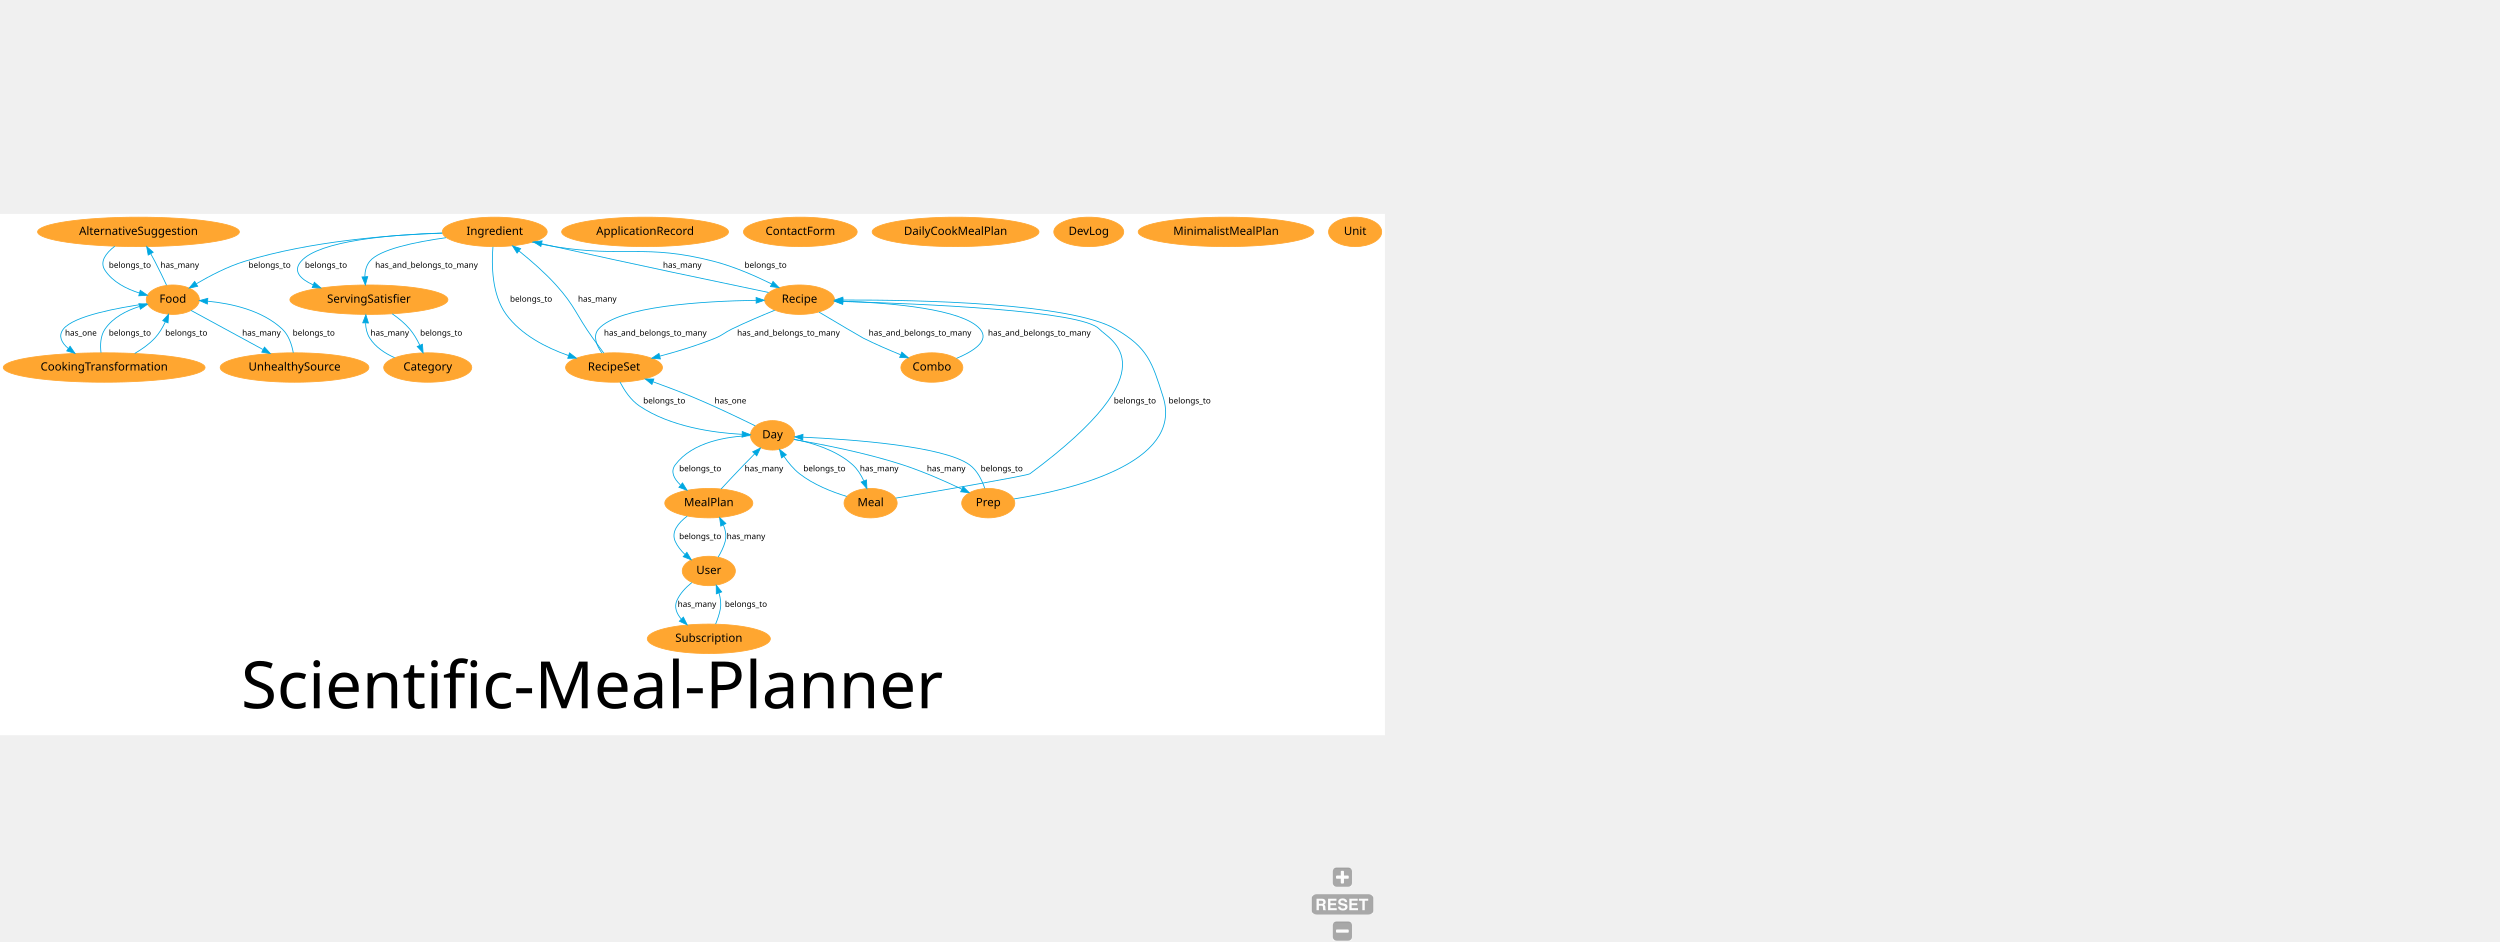
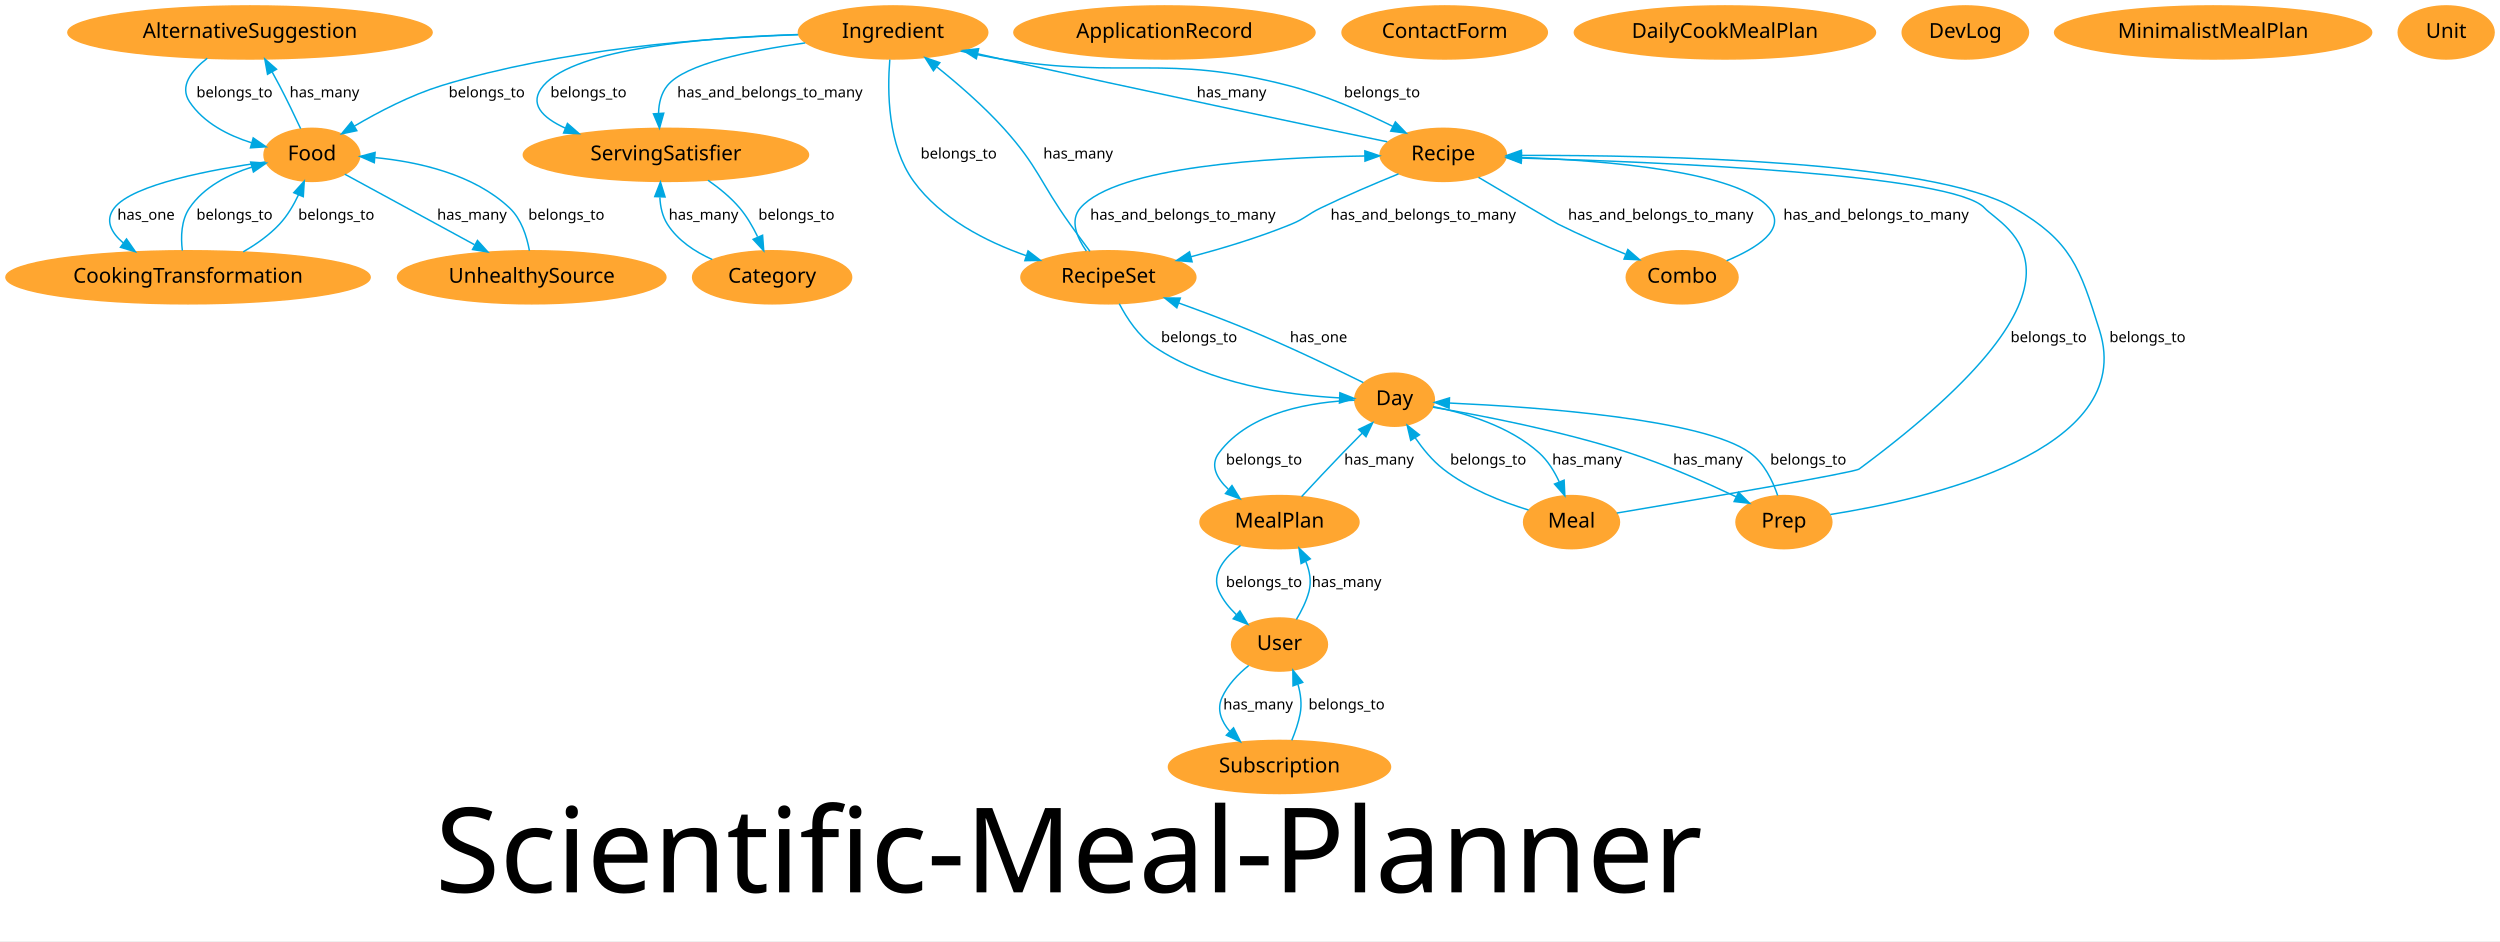
- <svg xmlns="http://www.w3.org/2000/svg" width="1695pt" height="638pt" style="overflow: hidden; ">
-   <g id="viewport-20200528212626408" class="svg-pan-zoom_viewport" transform="matrix(0.7386474,0,0,0.7386474,0.00001359588,193.3715)" style="transform: matrix(0.738647, 0, 0, 0.738647, 1.35959e-05, 193.371);">
-     <g id="graph0" class="graph" transform="scale(1 1) rotate(0) translate(4 634)">
-       <polygon fill="white" stroke="none" points="-4,4 -4,-634 1690.99,-634 1690.99,4 -4,4" />
-       <text text-anchor="start" x="281.993" y="-29" font-family="Droid Sans Mono" font-size="14.00"> </text>
-       <text text-anchor="start" x="290.993" y="-29" font-family="Droid Sans Mono" font-size="80.00">Scientific-Meal-Planner</text>
-       <text text-anchor="start" x="1395.99" y="-29" font-family="Droid Sans Mono" font-size="14.00"> </text>
-       <g id="node1" class="node">
-         <ellipse fill="#ffa630" stroke="#ffa630" cx="165.489" cy="-612" rx="123.478" ry="18" />
-         <text text-anchor="middle" x="165.489" y="-608.3" font-family="Droid Sans Mono" font-size="14.00">AlternativeSuggestion</text>
-       </g>
-       <g id="node10" class="node">
-         <ellipse fill="#ffa630" stroke="#ffa630" cx="207.489" cy="-529" rx="32.494" ry="18" />
-         <text text-anchor="middle" x="207.489" y="-525.3" font-family="Droid Sans Mono" font-size="14.00">Food</text>
-       </g>
-       <g id="edge1" class="edge">
-         <path fill="none" stroke="#00a7e1" d="M136.507,-594.48C125.675,-586.113 117.509,-575.518 124.489,-565 134.013,-550.648 150.705,-542.167 166.635,-537.162" />
-         <polygon fill="#00a7e1" stroke="#00a7e1" points="167.675,-540.506 176.384,-534.473 165.813,-533.758 167.675,-540.506" />
-         <text text-anchor="middle" x="154.989" y="-568" font-family="Droid Sans Mono" font-size="10.00">belongs_to</text>
-       </g>
-       <g id="node2" class="node">
-         <ellipse fill="#ffa630" stroke="#ffa630" cx="785.489" cy="-612" rx="102.082" ry="18" />
-         <text text-anchor="middle" x="785.489" y="-608.3" font-family="Droid Sans Mono" font-size="14.00">ApplicationRecord</text>
-       </g>
-       <g id="node3" class="node">
-         <ellipse fill="#ffa630" stroke="#ffa630" cx="519.489" cy="-446" rx="53.891" ry="18" />
-         <text text-anchor="middle" x="519.489" y="-442.3" font-family="Droid Sans Mono" font-size="14.00">Category</text>
-       </g>
-       <g id="node18" class="node">
-         <ellipse fill="#ffa630" stroke="#ffa630" cx="447.489" cy="-529" rx="96.683" ry="18" />
-         <text text-anchor="middle" x="447.489" y="-525.3" font-family="Droid Sans Mono" font-size="14.00">ServingSatisfier</text>
-       </g>
-       <g id="edge2" class="edge">
-         <path fill="none" stroke="#00a7e1" d="M478.889,-458.053C467.09,-463.331 455.504,-470.989 448.489,-482 445.079,-487.352 443.69,-493.811 443.394,-500.176" />
-         <polygon fill="#00a7e1" stroke="#00a7e1" points="439.911,-500.717 443.767,-510.585 446.907,-500.466 439.911,-500.717" />
-         <text text-anchor="middle" x="472.989" y="-485" font-family="Droid Sans Mono" font-size="10.00">has_many</text>
-       </g>
-       <g id="node4" class="node">
-         <ellipse fill="#ffa630" stroke="#ffa630" cx="1136.49" cy="-446" rx="37.894" ry="18" />
-         <text text-anchor="middle" x="1136.49" y="-442.3" font-family="Droid Sans Mono" font-size="14.00">Combo</text>
-       </g>
-       <g id="node16" class="node">
-         <ellipse fill="#ffa630" stroke="#ffa630" cx="974.489" cy="-529" rx="42.793" ry="18" />
-         <text text-anchor="middle" x="974.489" y="-525.3" font-family="Droid Sans Mono" font-size="14.00">Recipe</text>
-       </g>
-       <g id="edge3" class="edge">
-         <path fill="none" stroke="#00a7e1" d="M1166.63,-457.194C1186.88,-465.646 1207.8,-478.58 1195.49,-493 1174.31,-517.8 1085.83,-525.125 1027.45,-527.229" />
-         <polygon fill="#00a7e1" stroke="#00a7e1" points="1027.17,-523.736 1017.28,-527.554 1027.39,-530.733 1027.17,-523.736" />
-         <text text-anchor="middle" x="1267.99" y="-485" font-family="Droid Sans Mono" font-size="10.00">has_and_belongs_to_many</text>
-       </g>
-       <g id="node5" class="node">
-         <ellipse fill="#ffa630" stroke="#ffa630" cx="975.489" cy="-612" rx="69.588" ry="18" />
-         <text text-anchor="middle" x="975.489" y="-608.3" font-family="Droid Sans Mono" font-size="14.00">ContactForm</text>
-       </g>
-       <g id="node6" class="node">
-         <ellipse fill="#ffa630" stroke="#ffa630" cx="123.489" cy="-446" rx="123.478" ry="18" />
-         <text text-anchor="middle" x="123.489" y="-442.3" font-family="Droid Sans Mono" font-size="14.00">CookingTransformation</text>
-       </g>
-       <g id="edge4" class="edge">
-         <path fill="none" stroke="#00a7e1" d="M119.625,-464.098C118.503,-473.401 118.833,-484.675 124.489,-493 134.168,-507.248 150.882,-515.714 166.786,-520.737" />
-         <polygon fill="#00a7e1" stroke="#00a7e1" points="165.942,-524.135 176.514,-523.44 167.816,-517.39 165.942,-524.135" />
-         <text text-anchor="middle" x="154.989" y="-485" font-family="Droid Sans Mono" font-size="10.00">belongs_to</text>
-       </g>
-       <g id="edge5" class="edge">
-         <path fill="none" stroke="#00a7e1" d="M160.89,-463.264C169.721,-468.342 178.569,-474.594 185.489,-482 190.808,-487.692 195.069,-494.906 198.372,-501.924" />
-         <polygon fill="#00a7e1" stroke="#00a7e1" points="195.178,-503.357 202.291,-511.21 201.627,-500.635 195.178,-503.357" />
-         <text text-anchor="middle" x="223.989" y="-485" font-family="Droid Sans Mono" font-size="10.00">belongs_to</text>
-       </g>
-       <g id="node7" class="node">
-         <ellipse fill="#ffa630" stroke="#ffa630" cx="1165.49" cy="-612" rx="102.082" ry="18" />
-         <text text-anchor="middle" x="1165.49" y="-608.3" font-family="Droid Sans Mono" font-size="14.00">DailyCookMealPlan</text>
-       </g>
-       <g id="node8" class="node">
-         <ellipse fill="#ffa630" stroke="#ffa630" cx="941.489" cy="-363" rx="27" ry="18" />
-         <text text-anchor="middle" x="941.489" y="-359.3" font-family="Droid Sans Mono" font-size="14.00">Day</text>
-       </g>
-       <g id="node12" class="node">
-         <ellipse fill="#ffa630" stroke="#ffa630" cx="1061.49" cy="-280" rx="32.494" ry="18" />
-         <text text-anchor="middle" x="1061.49" y="-276.3" font-family="Droid Sans Mono" font-size="14.00">Meal</text>
-       </g>
-       <g id="edge8" class="edge">
-         <path fill="none" stroke="#00a7e1" d="M967.63,-358.302C989.178,-354.046 1019.36,-345.15 1039.49,-327 1045.36,-321.701 1049.82,-314.495 1053.13,-307.36" />
-         <polygon fill="#00a7e1" stroke="#00a7e1" points="1056.47,-308.443 1056.96,-297.86 1049.97,-305.826 1056.47,-308.443" />
-         <text text-anchor="middle" x="1071.99" y="-319" font-family="Droid Sans Mono" font-size="10.00">has_many</text>
-       </g>
-       <g id="node13" class="node">
-         <ellipse fill="#ffa630" stroke="#ffa630" cx="863.489" cy="-280" rx="53.891" ry="18" />
-         <text text-anchor="middle" x="863.489" y="-276.3" font-family="Droid Sans Mono" font-size="14.00">MealPlan</text>
-       </g>
-       <g id="edge6" class="edge">
-         <path fill="none" stroke="#00a7e1" d="M914.369,-362.635C886.273,-361.649 843.583,-355.191 822.489,-327 816.208,-318.606 820.744,-309.897 828.736,-302.345" />
-         <polygon fill="#00a7e1" stroke="#00a7e1" points="831.274,-304.794 836.836,-295.777 826.865,-299.357 831.274,-304.794" />
-         <text text-anchor="middle" x="852.989" y="-319" font-family="Droid Sans Mono" font-size="10.00">belongs_to</text>
-       </g>
-       <g id="node15" class="node">
-         <ellipse fill="#ffa630" stroke="#ffa630" cx="1205.49" cy="-280" rx="32.494" ry="18" />
-         <text text-anchor="middle" x="1205.49" y="-276.3" font-family="Droid Sans Mono" font-size="14.00">Prep</text>
-       </g>
-       <g id="edge7" class="edge">
-         <path fill="none" stroke="#00a7e1" d="M967.515,-357.889C999.351,-352.492 1054.67,-341.921 1100.49,-327 1125.48,-318.861 1152.64,-306.876 1173.07,-297.179" />
-         <polygon fill="#00a7e1" stroke="#00a7e1" points="1174.74,-300.259 1182.24,-292.769 1171.71,-293.951 1174.74,-300.259" />
-         <text text-anchor="middle" x="1153.99" y="-319" font-family="Droid Sans Mono" font-size="10.00">has_many</text>
-       </g>
-       <g id="node17" class="node">
-         <ellipse fill="#ffa630" stroke="#ffa630" cx="747.489" cy="-446" rx="59.29" ry="18" />
-         <text text-anchor="middle" x="747.489" y="-442.3" font-family="Droid Sans Mono" font-size="14.00">RecipeSet</text>
-       </g>
-       <g id="edge9" class="edge">
-         <path fill="none" stroke="#00a7e1" d="M920.323,-374.605C900.639,-384.307 870.387,-398.81 843.489,-410 827.891,-416.489 810.612,-422.994 795.062,-428.605" />
-         <polygon fill="#00a7e1" stroke="#00a7e1" points="793.873,-425.313 785.634,-431.974 796.229,-431.905 793.873,-425.313" />
-         <text text-anchor="middle" x="889.989" y="-402" font-family="Droid Sans Mono" font-size="10.00">has_one</text>
-       </g>
-       <g id="node9" class="node">
-         <ellipse fill="#ffa630" stroke="#ffa630" cx="1328.49" cy="-612" rx="42.793" ry="18" />
-         <text text-anchor="middle" x="1328.49" y="-608.3" font-family="Droid Sans Mono" font-size="14.00">DevLog</text>
-       </g>
-       <g id="edge12" class="edge">
-         <path fill="none" stroke="#00a7e1" d="M199.836,-546.753C195.733,-555.538 190.501,-566.434 185.489,-576 183.93,-578.976 182.252,-582.066 180.556,-585.123" />
-         <polygon fill="#00a7e1" stroke="#00a7e1" points="177.384,-583.621 175.507,-594.048 183.477,-587.068 177.384,-583.621" />
-         <text text-anchor="middle" x="215.989" y="-568" font-family="Droid Sans Mono" font-size="10.00">has_many</text>
-       </g>
-       <g id="edge10" class="edge">
-         <path fill="none" stroke="#00a7e1" d="M175.883,-524.192C140.328,-519.182 85.908,-509.08 73.489,-493 66.965,-484.552 71.3,-476.329 79.633,-469.227" />
-         <polygon fill="#00a7e1" stroke="#00a7e1" points="81.771,-472.001 87.813,-463.298 77.663,-466.333 81.771,-472.001" />
-         <text text-anchor="middle" x="94.989" y="-485" font-family="Droid Sans Mono" font-size="10.00">has_one</text>
-       </g>
-       <g id="node20" class="node">
-         <ellipse fill="#ffa630" stroke="#ffa630" cx="356.489" cy="-446" rx="90.984" ry="18" />
-         <text text-anchor="middle" x="356.489" y="-442.3" font-family="Droid Sans Mono" font-size="14.00">UnhealthySource</text>
-       </g>
-       <g id="edge11" class="edge">
-         <path fill="none" stroke="#00a7e1" d="M229.796,-515.873C252.99,-503.264 289.749,-483.282 317.711,-468.081" />
-         <polygon fill="#00a7e1" stroke="#00a7e1" points="319.71,-470.978 326.825,-463.126 316.367,-464.828 319.71,-470.978" />
-         <text text-anchor="middle" x="315.989" y="-485" font-family="Droid Sans Mono" font-size="10.00">has_many</text>
-       </g>
-       <g id="node11" class="node">
-         <ellipse fill="#ffa630" stroke="#ffa630" cx="601.489" cy="-612" rx="64.189" ry="18" />
-         <text text-anchor="middle" x="601.489" y="-608.3" font-family="Droid Sans Mono" font-size="14.00">Ingredient</text>
-       </g>
-       <g id="edge13" class="edge">
-         <path fill="none" stroke="#00a7e1" d="M537.1,-610.447C474.197,-608.334 376.384,-600.826 295.489,-576 274.631,-569.599 252.888,-558.284 236.233,-548.478" />
-         <polygon fill="#00a7e1" stroke="#00a7e1" points="237.911,-545.402 227.542,-543.226 234.291,-551.394 237.911,-545.402" />
-         <text text-anchor="middle" x="325.989" y="-568" font-family="Droid Sans Mono" font-size="10.00">belongs_to</text>
-       </g>
-       <g id="edge14" class="edge">
-         <path fill="none" stroke="#00a7e1" d="M647.25,-599.335C656.237,-597.33 665.626,-595.434 674.489,-594 760.407,-580.097 785.213,-597.742 869.489,-576 894.111,-569.648 920.31,-558.179 940.379,-548.282" />
-         <polygon fill="#00a7e1" stroke="#00a7e1" points="942.067,-551.35 949.422,-543.725 938.917,-545.099 942.067,-551.35" />
-         <text text-anchor="middle" x="932.989" y="-568" font-family="Droid Sans Mono" font-size="10.00">belongs_to</text>
-       </g>
-       <g id="edge15" class="edge">
-         <path fill="none" stroke="#00a7e1" d="M599.29,-593.64C597.524,-572.14 597.744,-535.378 615.489,-511 633.71,-485.968 664.394,-470.277 691.594,-460.701" />
-         <polygon fill="#00a7e1" stroke="#00a7e1" points="693.035,-463.911 701.428,-457.444 690.834,-457.266 693.035,-463.911" />
-         <text text-anchor="middle" x="645.989" y="-526.5" font-family="Droid Sans Mono" font-size="10.00">belongs_to</text>
-       </g>
-       <g id="edge16" class="edge">
-         <path fill="none" stroke="#00a7e1" d="M537.129,-610.598C474.739,-608.677 386.4,-601.385 364.489,-576 353.998,-563.846 363.523,-554.28 379.344,-547.092" />
-         <polygon fill="#00a7e1" stroke="#00a7e1" points="380.715,-550.313 388.694,-543.342 378.11,-543.816 380.715,-550.313" />
-         <text text-anchor="middle" x="394.989" y="-568" font-family="Droid Sans Mono" font-size="10.00">belongs_to</text>
-       </g>
-       <g id="edge17" class="edge">
-         <path fill="none" stroke="#00a7e1" d="M541.915,-604.893C504.215,-599.672 460.41,-590.627 448.489,-576 444.25,-570.799 442.685,-564.058 442.496,-557.348" />
-         <polygon fill="#00a7e1" stroke="#00a7e1" points="446.009,-557.256 443.144,-547.056 439.022,-556.816 446.009,-557.256" />
-         <text text-anchor="middle" x="517.989" y="-568" font-family="Droid Sans Mono" font-size="10.00">has_and_belongs_to_many</text>
-       </g>
-       <g id="edge18" class="edge">
-         <path fill="none" stroke="#00a7e1" d="M1032.33,-288.216C1014.34,-293.706 991.522,-302.63 974.489,-316 967.154,-321.758 960.723,-329.566 955.534,-337.113" />
-         <polygon fill="#00a7e1" stroke="#00a7e1" points="952.472,-335.406 950.033,-345.716 958.369,-339.177 952.472,-335.406" />
-         <text text-anchor="middle" x="1004.99" y="-319" font-family="Droid Sans Mono" font-size="10.00">belongs_to</text>
-       </g>
-       <g id="edge19" class="edge">
-         <path fill="none" stroke="#00a7e1" d="M1092.18,-286.151C1146.27,-295.276 1253.19,-313.556 1256.49,-316 1433.21,-446.913 1353.62,-479.661 1341.49,-493 1320.8,-515.761 1124.22,-524.075 1027.59,-526.804" />
-         <polygon fill="#00a7e1" stroke="#00a7e1" points="1027.34,-523.309 1017.44,-527.08 1027.53,-530.307 1027.34,-523.309" />
-         <text text-anchor="middle" x="1384.99" y="-402" font-family="Droid Sans Mono" font-size="10.00">belongs_to</text>
-       </g>
-       <g id="edge21" class="edge">
-         <path fill="none" stroke="#00a7e1" d="M878.481,-297.305C886.684,-306.158 897.067,-317.255 906.489,-327 910.698,-331.353 915.242,-335.962 919.618,-340.356" />
-         <polygon fill="#00a7e1" stroke="#00a7e1" points="917.185,-342.873 926.733,-347.464 922.132,-337.92 917.185,-342.873" />
-         <text text-anchor="middle" x="930.989" y="-319" font-family="Droid Sans Mono" font-size="10.00">has_many</text>
-       </g>
-       <g id="node22" class="node">
-         <ellipse fill="#ffa630" stroke="#ffa630" cx="863.489" cy="-197" rx="32.494" ry="18" />
-         <text text-anchor="middle" x="863.489" y="-193.3" font-family="Droid Sans Mono" font-size="14.00">User</text>
-       </g>
-       <g id="edge20" class="edge">
-         <path fill="none" stroke="#00a7e1" d="M837.056,-264.126C826.079,-255.855 817.023,-244.852 822.489,-233 825.215,-227.088 829.487,-221.805 834.264,-217.245" />
-         <polygon fill="#00a7e1" stroke="#00a7e1" points="836.648,-219.812 842.035,-210.689 832.135,-214.462 836.648,-219.812" />
-         <text text-anchor="middle" x="852.989" y="-236" font-family="Droid Sans Mono" font-size="10.00">belongs_to</text>
-       </g>
-       <g id="node14" class="node">
-         <ellipse fill="#ffa630" stroke="#ffa630" cx="1496.49" cy="-612" rx="107.482" ry="18" />
-         <text text-anchor="middle" x="1496.49" y="-608.3" font-family="Droid Sans Mono" font-size="14.00">MinimalistMealPlan</text>
-       </g>
-       <g id="edge22" class="edge">
-         <path fill="none" stroke="#00a7e1" d="M1201.25,-298.064C1197.86,-308.083 1192.04,-320.098 1182.49,-327 1150.65,-350.008 1038.03,-358.056 978.695,-360.739" />
-         <polygon fill="#00a7e1" stroke="#00a7e1" points="978.455,-357.246 968.612,-361.166 978.752,-364.239 978.455,-357.246" />
-         <text text-anchor="middle" x="1221.99" y="-319" font-family="Droid Sans Mono" font-size="10.00">belongs_to</text>
-       </g>
-       <g id="edge23" class="edge">
-         <path fill="none" stroke="#00a7e1" d="M1236.94,-285.169C1302.44,-295.543 1445.34,-327.862 1419.49,-410 1405.98,-452.927 1400.42,-470.423 1361.49,-493 1306.14,-525.099 1120.34,-528.846 1027.79,-528.633" />
-         <polygon fill="#00a7e1" stroke="#00a7e1" points="1027.54,-525.132 1017.52,-528.592 1027.51,-532.132 1027.54,-525.132" />
-         <text text-anchor="middle" x="1451.99" y="-402" font-family="Droid Sans Mono" font-size="10.00">belongs_to</text>
-       </g>
-       <g id="edge26" class="edge">
-         <path fill="none" stroke="#00a7e1" d="M998.394,-513.794C1020.28,-500.804 1049.69,-483.398 1052.49,-482 1067.07,-474.707 1083.54,-467.607 1098.01,-461.729" />
-         <polygon fill="#00a7e1" stroke="#00a7e1" points="1099.68,-464.832 1107.67,-457.867 1097.08,-458.332 1099.68,-464.832" />
-         <text text-anchor="middle" x="1121.99" y="-485" font-family="Droid Sans Mono" font-size="10.00">has_and_belongs_to_many</text>
-       </g>
-       <g id="edge24" class="edge">
-         <path fill="none" stroke="#00a7e1" d="M936.554,-537.857C879.582,-549.709 768.569,-573.012 674.489,-594 669.458,-595.122 664.237,-596.304 659.004,-597.5" />
-         <polygon fill="#00a7e1" stroke="#00a7e1" points="657.935,-594.155 648.974,-599.807 659.504,-600.977 657.935,-594.155" />
-         <text text-anchor="middle" x="830.989" y="-568" font-family="Droid Sans Mono" font-size="10.00">has_many</text>
-       </g>
-       <g id="edge25" class="edge">
-         <path fill="none" stroke="#00a7e1" d="M944.188,-516.105C928.316,-509.654 908.661,-501.315 891.489,-493 882.359,-488.579 880.876,-485.847 871.489,-482 849.771,-473.099 825.024,-465.614 803.38,-459.881" />
-         <polygon fill="#00a7e1" stroke="#00a7e1" points="804.234,-456.486 793.676,-457.371 802.481,-463.263 804.234,-456.486" />
-         <text text-anchor="middle" x="960.989" y="-485" font-family="Droid Sans Mono" font-size="10.00">has_and_belongs_to_many</text>
-       </g>
-       <g id="edge27" class="edge">
-         <path fill="none" stroke="#00a7e1" d="M754.851,-428.09C760.046,-418.129 767.959,-406.122 778.489,-399 816.078,-373.578 868.762,-366.167 903.953,-364.241" />
-         <polygon fill="#00a7e1" stroke="#00a7e1" points="904.433,-367.724 914.277,-363.805 904.138,-360.73 904.433,-367.724" />
-         <text text-anchor="middle" x="808.989" y="-402" font-family="Droid Sans Mono" font-size="10.00">belongs_to</text>
-       </g>
-       <g id="edge29" class="edge">
-         <path fill="none" stroke="#00a7e1" d="M734.943,-463.651C730.636,-469.43 725.813,-475.972 721.489,-482 701.01,-510.551 700.05,-520.934 676.489,-547 662.864,-562.074 645.749,-576.929 631.311,-588.527" />
-         <polygon fill="#00a7e1" stroke="#00a7e1" points="628.846,-586.013 623.165,-594.956 633.183,-591.508 628.846,-586.013" />
-         <text text-anchor="middle" x="726.989" y="-526.5" font-family="Droid Sans Mono" font-size="10.00">has_many</text>
-       </g>
-       <g id="edge28" class="edge">
-         <path fill="none" stroke="#00a7e1" d="M732.552,-463.735C725.99,-473.147 721.24,-484.647 728.489,-493 752.945,-521.182 856.685,-527.258 921.387,-528.236" />
-         <polygon fill="#00a7e1" stroke="#00a7e1" points="921.378,-531.736 931.418,-528.351 921.459,-524.736 921.378,-531.736" />
-         <text text-anchor="middle" x="797.989" y="-485" font-family="Droid Sans Mono" font-size="10.00">has_and_belongs_to_many</text>
-       </g>
-       <g id="edge30" class="edge">
-         <path fill="none" stroke="#00a7e1" d="M476.037,-511.754C483.668,-506.472 491.46,-500.113 497.489,-493 502.335,-487.283 506.381,-480.317 509.627,-473.553" />
-         <polygon fill="#00a7e1" stroke="#00a7e1" points="513.023,-474.522 513.811,-463.956 506.606,-471.725 513.023,-474.522" />
-         <text text-anchor="middle" x="535.989" y="-485" font-family="Droid Sans Mono" font-size="10.00">belongs_to</text>
-       </g>
-       <g id="node19" class="node">
-         <ellipse fill="#ffa630" stroke="#ffa630" cx="863.489" cy="-114" rx="75.287" ry="18" />
-         <text text-anchor="middle" x="863.489" y="-110.3" font-family="Droid Sans Mono" font-size="14.00">Subscription</text>
-       </g>
-       <g id="edge31" class="edge">
-         <path fill="none" stroke="#00a7e1" d="M871.815,-132.052C874.129,-137.636 876.326,-143.959 877.489,-150 878.753,-156.563 877.857,-163.52 876.028,-169.983" />
-         <polygon fill="#00a7e1" stroke="#00a7e1" points="872.659,-169.01 872.564,-179.604 879.245,-171.381 872.659,-169.01" />
-         <text text-anchor="middle" x="908.989" y="-153" font-family="Droid Sans Mono" font-size="10.00">belongs_to</text>
-       </g>
-       <g id="edge32" class="edge">
-         <path fill="none" stroke="#00a7e1" d="M354.941,-464.019C353.182,-473.767 349.438,-485.512 341.489,-493 317.094,-515.98 279.541,-524.311 250.389,-527.134" />
-         <polygon fill="#00a7e1" stroke="#00a7e1" points="249.765,-523.672 240.068,-527.941 250.311,-530.651 249.765,-523.672" />
-         <text text-anchor="middle" x="379.989" y="-485" font-family="Droid Sans Mono" font-size="10.00">belongs_to</text>
-       </g>
-       <g id="node21" class="node">
-         <ellipse fill="#ffa630" stroke="#ffa630" cx="1654.49" cy="-612" rx="32.494" ry="18" />
-         <text text-anchor="middle" x="1654.49" y="-608.3" font-family="Droid Sans Mono" font-size="14.00">Unit</text>
-       </g>
-       <g id="edge34" class="edge">
-         <path fill="none" stroke="#00a7e1" d="M874.929,-213.965C878.385,-219.689 881.729,-226.371 883.489,-233 885.291,-239.786 883.974,-246.86 881.324,-253.368" />
-         <polygon fill="#00a7e1" stroke="#00a7e1" points="878.143,-251.902 876.696,-262.398 884.372,-255.095 878.143,-251.902" />
-         <text text-anchor="middle" x="908.989" y="-236" font-family="Droid Sans Mono" font-size="10.00">has_many</text>
-       </g>
-       <g id="edge33" class="edge">
-         <path fill="none" stroke="#00a7e1" d="M842.647,-182.774C835.504,-177.037 828.344,-169.64 824.489,-161 820.823,-152.785 824.012,-144.902 829.866,-138.054" />
-         <polygon fill="#00a7e1" stroke="#00a7e1" points="832.33,-140.54 837.067,-131.063 827.454,-135.518 832.33,-140.54" />
-         <text text-anchor="middle" x="848.989" y="-153" font-family="Droid Sans Mono" font-size="10.00">has_many</text>
-       </g>
-     </g>
-   </g>
-   <defs>
-     <style id="svg-pan-zoom-controls-styles" type="text/css">.svg-pan-zoom-control { cursor: pointer; fill: black; fill-opacity: 0.333; } .svg-pan-zoom-control:hover { fill-opacity: 0.8; } .svg-pan-zoom-control-background { fill: white; fill-opacity: 0.5; } .svg-pan-zoom-control-background { fill-opacity: 0.8; }</style>
-   </defs>
-   <g id="svg-pan-zoom-controls" transform="translate(1182 782) scale(0.75)" class="svg-pan-zoom-control">
-     <g id="svg-pan-zoom-zoom-in" transform="translate(30.5 5) scale(0.015)" class="svg-pan-zoom-control">
-       <rect x="0" y="0" width="1500" height="1400" class="svg-pan-zoom-control-background" />
-       <path d="M1280 576v128q0 26 -19 45t-45 19h-320v320q0 26 -19 45t-45 19h-128q-26 0 -45 -19t-19 -45v-320h-320q-26 0 -45 -19t-19 -45v-128q0 -26 19 -45t45 -19h320v-320q0 -26 19 -45t45 -19h128q26 0 45 19t19 45v320h320q26 0 45 19t19 45zM1536 1120v-960 q0 -119 -84.5 -203.5t-203.5 -84.5h-960q-119 0 -203.5 84.5t-84.5 203.5v960q0 119 84.5 203.5t203.5 84.5h960q119 0 203.5 -84.5t84.5 -203.5z" class="svg-pan-zoom-control-element" />
-     </g>
-     <g id="svg-pan-zoom-reset-pan-zoom" transform="translate(5 35) scale(0.4)" class="svg-pan-zoom-control">
-       <rect x="2" y="2" width="182" height="58" class="svg-pan-zoom-control-background" />
-       <path d="M33.051,20.632c-0.742-0.406-1.854-0.609-3.338-0.609h-7.969v9.281h7.769c1.543,0,2.701-0.188,3.473-0.562c1.365-0.656,2.048-1.953,2.048-3.891C35.032,22.757,34.372,21.351,33.051,20.632z" class="svg-pan-zoom-control-element" />
-       <path d="M170.231,0.5H15.847C7.102,0.5,0.5,5.708,0.5,11.84v38.861C0.5,56.833,7.102,61.5,15.847,61.5h154.384c8.745,0,15.269-4.667,15.269-10.798V11.84C185.5,5.708,178.976,0.5,170.231,0.5z M42.837,48.569h-7.969c-0.219-0.766-0.375-1.383-0.469-1.852c-0.188-0.969-0.289-1.961-0.305-2.977l-0.047-3.211c-0.03-2.203-0.41-3.672-1.142-4.406c-0.732-0.734-2.103-1.102-4.113-1.102h-7.05v13.547h-7.055V14.022h16.524c2.361,0.047,4.178,0.344,5.45,0.891c1.272,0.547,2.351,1.352,3.234,2.414c0.731,0.875,1.31,1.844,1.737,2.906s0.64,2.273,0.64,3.633c0,1.641-0.414,3.254-1.242,4.84s-2.195,2.707-4.102,3.363c1.594,0.641,2.723,1.551,3.387,2.73s0.996,2.98,0.996,5.402v2.32c0,1.578,0.063,2.648,0.19,3.211c0.19,0.891,0.635,1.547,1.333,1.969V48.569z M75.579,48.569h-26.18V14.022h25.336v6.117H56.454v7.336h16.781v6H56.454v8.883h19.125V48.569z M104.497,46.331c-2.44,2.086-5.887,3.129-10.34,3.129c-4.548,0-8.125-1.027-10.731-3.082s-3.909-4.879-3.909-8.473h6.891c0.224,1.578,0.662,2.758,1.316,3.539c1.196,1.422,3.246,2.133,6.15,2.133c1.739,0,3.151-0.188,4.236-0.562c2.058-0.719,3.087-2.055,3.087-4.008c0-1.141-0.504-2.023-1.512-2.648c-1.008-0.609-2.607-1.148-4.796-1.617l-3.74-0.82c-3.676-0.812-6.201-1.695-7.576-2.648c-2.328-1.594-3.492-4.086-3.492-7.477c0-3.094,1.139-5.664,3.417-7.711s5.623-3.07,10.036-3.07c3.685,0,6.829,0.965,9.431,2.895c2.602,1.93,3.966,4.73,4.093,8.402h-6.938c-0.128-2.078-1.057-3.555-2.787-4.43c-1.154-0.578-2.587-0.867-4.301-0.867c-1.907,0-3.428,0.375-4.565,1.125c-1.138,0.75-1.706,1.797-1.706,3.141c0,1.234,0.561,2.156,1.682,2.766c0.721,0.406,2.25,0.883,4.589,1.43l6.063,1.43c2.657,0.625,4.648,1.461,5.975,2.508c2.059,1.625,3.089,3.977,3.089,7.055C108.157,41.624,106.937,44.245,104.497,46.331z M139.61,48.569h-26.18V14.022h25.336v6.117h-18.281v7.336h16.781v6h-16.781v8.883h19.125V48.569z M170.337,20.14h-10.336v28.43h-7.266V20.14h-10.383v-6.117h27.984V20.14z" class="svg-pan-zoom-control-element" />
-     </g>
-     <g id="svg-pan-zoom-zoom-out" transform="translate(30.5 70) scale(0.015)" class="svg-pan-zoom-control">
-       <rect x="0" y="0" width="1500" height="1400" class="svg-pan-zoom-control-background" />
-       <path d="M1280 576v128q0 26 -19 45t-45 19h-896q-26 0 -45 -19t-19 -45v-128q0 -26 19 -45t45 -19h896q26 0 45 19t19 45zM1536 1120v-960q0 -119 -84.5 -203.5t-203.5 -84.5h-960q-119 0 -203.5 84.5t-84.5 203.5v960q0 119 84.5 203.5t203.5 84.5h960q119 0 203.5 -84.5 t84.5 -203.5z" class="svg-pan-zoom-control-element" />
+ <svg xmlns="http://www.w3.org/2000/svg" width="1695pt" height="638pt" viewBox="0.00 0.00 1694.99 638.00">
+   <g id="graph0" class="graph" transform="scale(1 1) rotate(0) translate(4 634)">
+     <polygon fill="white" stroke="none" points="-4,4 -4,-634 1690.99,-634 1690.99,4 -4,4" />
+     <text text-anchor="start" x="281.993" y="-29" font-family="Droid Sans Mono" font-size="14.00"> </text>
+     <text text-anchor="start" x="290.993" y="-29" font-family="Droid Sans Mono" font-size="80.00">Scientific-Meal-Planner</text>
+     <text text-anchor="start" x="1395.99" y="-29" font-family="Droid Sans Mono" font-size="14.00"> </text>
+     <g id="node1" class="node">
+       <ellipse fill="#ffa630" stroke="#ffa630" cx="165.489" cy="-612" rx="123.478" ry="18" />
+       <text text-anchor="middle" x="165.489" y="-608.3" font-family="Droid Sans Mono" font-size="14.00">AlternativeSuggestion</text>
+     </g>
+     <g id="node10" class="node">
+       <ellipse fill="#ffa630" stroke="#ffa630" cx="207.489" cy="-529" rx="32.494" ry="18" />
+       <text text-anchor="middle" x="207.489" y="-525.3" font-family="Droid Sans Mono" font-size="14.00">Food</text>
+     </g>
+     <g id="edge1" class="edge">
+       <path fill="none" stroke="#00a7e1" d="M136.507,-594.48C125.675,-586.113 117.509,-575.518 124.489,-565 134.013,-550.648 150.705,-542.167 166.635,-537.162" />
+       <polygon fill="#00a7e1" stroke="#00a7e1" points="167.675,-540.506 176.384,-534.473 165.813,-533.758 167.675,-540.506" />
+       <text text-anchor="middle" x="154.989" y="-568" font-family="Droid Sans Mono" font-size="10.00">belongs_to</text>
+     </g>
+     <g id="node2" class="node">
+       <ellipse fill="#ffa630" stroke="#ffa630" cx="785.489" cy="-612" rx="102.082" ry="18" />
+       <text text-anchor="middle" x="785.489" y="-608.3" font-family="Droid Sans Mono" font-size="14.00">ApplicationRecord</text>
+     </g>
+     <g id="node3" class="node">
+       <ellipse fill="#ffa630" stroke="#ffa630" cx="519.489" cy="-446" rx="53.891" ry="18" />
+       <text text-anchor="middle" x="519.489" y="-442.3" font-family="Droid Sans Mono" font-size="14.00">Category</text>
+     </g>
+     <g id="node18" class="node">
+       <ellipse fill="#ffa630" stroke="#ffa630" cx="447.489" cy="-529" rx="96.683" ry="18" />
+       <text text-anchor="middle" x="447.489" y="-525.3" font-family="Droid Sans Mono" font-size="14.00">ServingSatisfier</text>
+     </g>
+     <g id="edge2" class="edge">
+       <path fill="none" stroke="#00a7e1" d="M478.889,-458.053C467.09,-463.331 455.504,-470.989 448.489,-482 445.079,-487.352 443.69,-493.811 443.394,-500.176" />
+       <polygon fill="#00a7e1" stroke="#00a7e1" points="439.911,-500.717 443.767,-510.585 446.907,-500.466 439.911,-500.717" />
+       <text text-anchor="middle" x="472.989" y="-485" font-family="Droid Sans Mono" font-size="10.00">has_many</text>
+     </g>
+     <g id="node4" class="node">
+       <ellipse fill="#ffa630" stroke="#ffa630" cx="1136.49" cy="-446" rx="37.894" ry="18" />
+       <text text-anchor="middle" x="1136.49" y="-442.3" font-family="Droid Sans Mono" font-size="14.00">Combo</text>
+     </g>
+     <g id="node16" class="node">
+       <ellipse fill="#ffa630" stroke="#ffa630" cx="974.489" cy="-529" rx="42.793" ry="18" />
+       <text text-anchor="middle" x="974.489" y="-525.3" font-family="Droid Sans Mono" font-size="14.00">Recipe</text>
+     </g>
+     <g id="edge3" class="edge">
+       <path fill="none" stroke="#00a7e1" d="M1166.63,-457.194C1186.88,-465.646 1207.8,-478.58 1195.49,-493 1174.31,-517.8 1085.83,-525.125 1027.45,-527.229" />
+       <polygon fill="#00a7e1" stroke="#00a7e1" points="1027.17,-523.736 1017.28,-527.554 1027.39,-530.733 1027.17,-523.736" />
+       <text text-anchor="middle" x="1267.99" y="-485" font-family="Droid Sans Mono" font-size="10.00">has_and_belongs_to_many</text>
+     </g>
+     <g id="node5" class="node">
+       <ellipse fill="#ffa630" stroke="#ffa630" cx="975.489" cy="-612" rx="69.588" ry="18" />
+       <text text-anchor="middle" x="975.489" y="-608.3" font-family="Droid Sans Mono" font-size="14.00">ContactForm</text>
+     </g>
+     <g id="node6" class="node">
+       <ellipse fill="#ffa630" stroke="#ffa630" cx="123.489" cy="-446" rx="123.478" ry="18" />
+       <text text-anchor="middle" x="123.489" y="-442.3" font-family="Droid Sans Mono" font-size="14.00">CookingTransformation</text>
+     </g>
+     <g id="edge4" class="edge">
+       <path fill="none" stroke="#00a7e1" d="M119.625,-464.098C118.503,-473.401 118.833,-484.675 124.489,-493 134.168,-507.248 150.882,-515.714 166.786,-520.737" />
+       <polygon fill="#00a7e1" stroke="#00a7e1" points="165.942,-524.135 176.514,-523.44 167.816,-517.39 165.942,-524.135" />
+       <text text-anchor="middle" x="154.989" y="-485" font-family="Droid Sans Mono" font-size="10.00">belongs_to</text>
+     </g>
+     <g id="edge5" class="edge">
+       <path fill="none" stroke="#00a7e1" d="M160.89,-463.264C169.721,-468.342 178.569,-474.594 185.489,-482 190.808,-487.692 195.069,-494.906 198.372,-501.924" />
+       <polygon fill="#00a7e1" stroke="#00a7e1" points="195.178,-503.357 202.291,-511.21 201.627,-500.635 195.178,-503.357" />
+       <text text-anchor="middle" x="223.989" y="-485" font-family="Droid Sans Mono" font-size="10.00">belongs_to</text>
+     </g>
+     <g id="node7" class="node">
+       <ellipse fill="#ffa630" stroke="#ffa630" cx="1165.49" cy="-612" rx="102.082" ry="18" />
+       <text text-anchor="middle" x="1165.49" y="-608.3" font-family="Droid Sans Mono" font-size="14.00">DailyCookMealPlan</text>
+     </g>
+     <g id="node8" class="node">
+       <ellipse fill="#ffa630" stroke="#ffa630" cx="941.489" cy="-363" rx="27" ry="18" />
+       <text text-anchor="middle" x="941.489" y="-359.3" font-family="Droid Sans Mono" font-size="14.00">Day</text>
+     </g>
+     <g id="node12" class="node">
+       <ellipse fill="#ffa630" stroke="#ffa630" cx="1061.49" cy="-280" rx="32.494" ry="18" />
+       <text text-anchor="middle" x="1061.49" y="-276.3" font-family="Droid Sans Mono" font-size="14.00">Meal</text>
+     </g>
+     <g id="edge8" class="edge">
+       <path fill="none" stroke="#00a7e1" d="M967.63,-358.302C989.178,-354.046 1019.36,-345.15 1039.49,-327 1045.36,-321.701 1049.82,-314.495 1053.13,-307.36" />
+       <polygon fill="#00a7e1" stroke="#00a7e1" points="1056.47,-308.443 1056.96,-297.86 1049.97,-305.826 1056.47,-308.443" />
+       <text text-anchor="middle" x="1071.99" y="-319" font-family="Droid Sans Mono" font-size="10.00">has_many</text>
+     </g>
+     <g id="node13" class="node">
+       <ellipse fill="#ffa630" stroke="#ffa630" cx="863.489" cy="-280" rx="53.891" ry="18" />
+       <text text-anchor="middle" x="863.489" y="-276.3" font-family="Droid Sans Mono" font-size="14.00">MealPlan</text>
+     </g>
+     <g id="edge6" class="edge">
+       <path fill="none" stroke="#00a7e1" d="M914.369,-362.635C886.273,-361.649 843.583,-355.191 822.489,-327 816.208,-318.606 820.744,-309.897 828.736,-302.345" />
+       <polygon fill="#00a7e1" stroke="#00a7e1" points="831.274,-304.794 836.836,-295.777 826.865,-299.357 831.274,-304.794" />
+       <text text-anchor="middle" x="852.989" y="-319" font-family="Droid Sans Mono" font-size="10.00">belongs_to</text>
+     </g>
+     <g id="node15" class="node">
+       <ellipse fill="#ffa630" stroke="#ffa630" cx="1205.49" cy="-280" rx="32.494" ry="18" />
+       <text text-anchor="middle" x="1205.49" y="-276.3" font-family="Droid Sans Mono" font-size="14.00">Prep</text>
+     </g>
+     <g id="edge7" class="edge">
+       <path fill="none" stroke="#00a7e1" d="M967.515,-357.889C999.351,-352.492 1054.67,-341.921 1100.49,-327 1125.48,-318.861 1152.64,-306.876 1173.07,-297.179" />
+       <polygon fill="#00a7e1" stroke="#00a7e1" points="1174.74,-300.259 1182.24,-292.769 1171.71,-293.951 1174.74,-300.259" />
+       <text text-anchor="middle" x="1153.99" y="-319" font-family="Droid Sans Mono" font-size="10.00">has_many</text>
+     </g>
+     <g id="node17" class="node">
+       <ellipse fill="#ffa630" stroke="#ffa630" cx="747.489" cy="-446" rx="59.29" ry="18" />
+       <text text-anchor="middle" x="747.489" y="-442.3" font-family="Droid Sans Mono" font-size="14.00">RecipeSet</text>
+     </g>
+     <g id="edge9" class="edge">
+       <path fill="none" stroke="#00a7e1" d="M920.323,-374.605C900.639,-384.307 870.387,-398.81 843.489,-410 827.891,-416.489 810.612,-422.994 795.062,-428.605" />
+       <polygon fill="#00a7e1" stroke="#00a7e1" points="793.873,-425.313 785.634,-431.974 796.229,-431.905 793.873,-425.313" />
+       <text text-anchor="middle" x="889.989" y="-402" font-family="Droid Sans Mono" font-size="10.00">has_one</text>
+     </g>
+     <g id="node9" class="node">
+       <ellipse fill="#ffa630" stroke="#ffa630" cx="1328.49" cy="-612" rx="42.793" ry="18" />
+       <text text-anchor="middle" x="1328.49" y="-608.3" font-family="Droid Sans Mono" font-size="14.00">DevLog</text>
+     </g>
+     <g id="edge12" class="edge">
+       <path fill="none" stroke="#00a7e1" d="M199.836,-546.753C195.733,-555.538 190.501,-566.434 185.489,-576 183.93,-578.976 182.252,-582.066 180.556,-585.123" />
+       <polygon fill="#00a7e1" stroke="#00a7e1" points="177.384,-583.621 175.507,-594.048 183.477,-587.068 177.384,-583.621" />
+       <text text-anchor="middle" x="215.989" y="-568" font-family="Droid Sans Mono" font-size="10.00">has_many</text>
+     </g>
+     <g id="edge10" class="edge">
+       <path fill="none" stroke="#00a7e1" d="M175.883,-524.192C140.328,-519.182 85.908,-509.08 73.489,-493 66.965,-484.552 71.3,-476.329 79.633,-469.227" />
+       <polygon fill="#00a7e1" stroke="#00a7e1" points="81.771,-472.001 87.813,-463.298 77.663,-466.333 81.771,-472.001" />
+       <text text-anchor="middle" x="94.989" y="-485" font-family="Droid Sans Mono" font-size="10.00">has_one</text>
+     </g>
+     <g id="node20" class="node">
+       <ellipse fill="#ffa630" stroke="#ffa630" cx="356.489" cy="-446" rx="90.984" ry="18" />
+       <text text-anchor="middle" x="356.489" y="-442.3" font-family="Droid Sans Mono" font-size="14.00">UnhealthySource</text>
+     </g>
+     <g id="edge11" class="edge">
+       <path fill="none" stroke="#00a7e1" d="M229.796,-515.873C252.99,-503.264 289.749,-483.282 317.711,-468.081" />
+       <polygon fill="#00a7e1" stroke="#00a7e1" points="319.71,-470.978 326.825,-463.126 316.367,-464.828 319.71,-470.978" />
+       <text text-anchor="middle" x="315.989" y="-485" font-family="Droid Sans Mono" font-size="10.00">has_many</text>
+     </g>
+     <g id="node11" class="node">
+       <ellipse fill="#ffa630" stroke="#ffa630" cx="601.489" cy="-612" rx="64.189" ry="18" />
+       <text text-anchor="middle" x="601.489" y="-608.3" font-family="Droid Sans Mono" font-size="14.00">Ingredient</text>
+     </g>
+     <g id="edge13" class="edge">
+       <path fill="none" stroke="#00a7e1" d="M537.1,-610.447C474.197,-608.334 376.384,-600.826 295.489,-576 274.631,-569.599 252.888,-558.284 236.233,-548.478" />
+       <polygon fill="#00a7e1" stroke="#00a7e1" points="237.911,-545.402 227.542,-543.226 234.291,-551.394 237.911,-545.402" />
+       <text text-anchor="middle" x="325.989" y="-568" font-family="Droid Sans Mono" font-size="10.00">belongs_to</text>
+     </g>
+     <g id="edge14" class="edge">
+       <path fill="none" stroke="#00a7e1" d="M647.25,-599.335C656.237,-597.33 665.626,-595.434 674.489,-594 760.407,-580.097 785.213,-597.742 869.489,-576 894.111,-569.648 920.31,-558.179 940.379,-548.282" />
+       <polygon fill="#00a7e1" stroke="#00a7e1" points="942.067,-551.35 949.422,-543.725 938.917,-545.099 942.067,-551.35" />
+       <text text-anchor="middle" x="932.989" y="-568" font-family="Droid Sans Mono" font-size="10.00">belongs_to</text>
+     </g>
+     <g id="edge15" class="edge">
+       <path fill="none" stroke="#00a7e1" d="M599.29,-593.64C597.524,-572.14 597.744,-535.378 615.489,-511 633.71,-485.968 664.394,-470.277 691.594,-460.701" />
+       <polygon fill="#00a7e1" stroke="#00a7e1" points="693.035,-463.911 701.428,-457.444 690.834,-457.266 693.035,-463.911" />
+       <text text-anchor="middle" x="645.989" y="-526.5" font-family="Droid Sans Mono" font-size="10.00">belongs_to</text>
+     </g>
+     <g id="edge16" class="edge">
+       <path fill="none" stroke="#00a7e1" d="M537.129,-610.598C474.739,-608.677 386.4,-601.385 364.489,-576 353.998,-563.846 363.523,-554.28 379.344,-547.092" />
+       <polygon fill="#00a7e1" stroke="#00a7e1" points="380.715,-550.313 388.694,-543.342 378.11,-543.816 380.715,-550.313" />
+       <text text-anchor="middle" x="394.989" y="-568" font-family="Droid Sans Mono" font-size="10.00">belongs_to</text>
+     </g>
+     <g id="edge17" class="edge">
+       <path fill="none" stroke="#00a7e1" d="M541.915,-604.893C504.215,-599.672 460.41,-590.627 448.489,-576 444.25,-570.799 442.685,-564.058 442.496,-557.348" />
+       <polygon fill="#00a7e1" stroke="#00a7e1" points="446.009,-557.256 443.144,-547.056 439.022,-556.816 446.009,-557.256" />
+       <text text-anchor="middle" x="517.989" y="-568" font-family="Droid Sans Mono" font-size="10.00">has_and_belongs_to_many</text>
+     </g>
+     <g id="edge18" class="edge">
+       <path fill="none" stroke="#00a7e1" d="M1032.33,-288.216C1014.34,-293.706 991.522,-302.63 974.489,-316 967.154,-321.758 960.723,-329.566 955.534,-337.113" />
+       <polygon fill="#00a7e1" stroke="#00a7e1" points="952.472,-335.406 950.033,-345.716 958.369,-339.177 952.472,-335.406" />
+       <text text-anchor="middle" x="1004.99" y="-319" font-family="Droid Sans Mono" font-size="10.00">belongs_to</text>
+     </g>
+     <g id="edge19" class="edge">
+       <path fill="none" stroke="#00a7e1" d="M1092.18,-286.151C1146.27,-295.276 1253.19,-313.556 1256.49,-316 1433.21,-446.913 1353.62,-479.661 1341.49,-493 1320.8,-515.761 1124.22,-524.075 1027.59,-526.804" />
+       <polygon fill="#00a7e1" stroke="#00a7e1" points="1027.34,-523.309 1017.44,-527.08 1027.53,-530.307 1027.34,-523.309" />
+       <text text-anchor="middle" x="1384.99" y="-402" font-family="Droid Sans Mono" font-size="10.00">belongs_to</text>
+     </g>
+     <g id="edge21" class="edge">
+       <path fill="none" stroke="#00a7e1" d="M878.481,-297.305C886.684,-306.158 897.067,-317.255 906.489,-327 910.698,-331.353 915.242,-335.962 919.618,-340.356" />
+       <polygon fill="#00a7e1" stroke="#00a7e1" points="917.185,-342.873 926.733,-347.464 922.132,-337.92 917.185,-342.873" />
+       <text text-anchor="middle" x="930.989" y="-319" font-family="Droid Sans Mono" font-size="10.00">has_many</text>
+     </g>
+     <g id="node22" class="node">
+       <ellipse fill="#ffa630" stroke="#ffa630" cx="863.489" cy="-197" rx="32.494" ry="18" />
+       <text text-anchor="middle" x="863.489" y="-193.3" font-family="Droid Sans Mono" font-size="14.00">User</text>
+     </g>
+     <g id="edge20" class="edge">
+       <path fill="none" stroke="#00a7e1" d="M837.056,-264.126C826.079,-255.855 817.023,-244.852 822.489,-233 825.215,-227.088 829.487,-221.805 834.264,-217.245" />
+       <polygon fill="#00a7e1" stroke="#00a7e1" points="836.648,-219.812 842.035,-210.689 832.135,-214.462 836.648,-219.812" />
+       <text text-anchor="middle" x="852.989" y="-236" font-family="Droid Sans Mono" font-size="10.00">belongs_to</text>
+     </g>
+     <g id="node14" class="node">
+       <ellipse fill="#ffa630" stroke="#ffa630" cx="1496.49" cy="-612" rx="107.482" ry="18" />
+       <text text-anchor="middle" x="1496.49" y="-608.3" font-family="Droid Sans Mono" font-size="14.00">MinimalistMealPlan</text>
+     </g>
+     <g id="edge22" class="edge">
+       <path fill="none" stroke="#00a7e1" d="M1201.25,-298.064C1197.86,-308.083 1192.04,-320.098 1182.49,-327 1150.65,-350.008 1038.03,-358.056 978.695,-360.739" />
+       <polygon fill="#00a7e1" stroke="#00a7e1" points="978.455,-357.246 968.612,-361.166 978.752,-364.239 978.455,-357.246" />
+       <text text-anchor="middle" x="1221.99" y="-319" font-family="Droid Sans Mono" font-size="10.00">belongs_to</text>
+     </g>
+     <g id="edge23" class="edge">
+       <path fill="none" stroke="#00a7e1" d="M1236.94,-285.169C1302.44,-295.543 1445.34,-327.862 1419.49,-410 1405.98,-452.927 1400.42,-470.423 1361.49,-493 1306.14,-525.099 1120.34,-528.846 1027.79,-528.633" />
+       <polygon fill="#00a7e1" stroke="#00a7e1" points="1027.54,-525.132 1017.52,-528.592 1027.51,-532.132 1027.54,-525.132" />
+       <text text-anchor="middle" x="1451.99" y="-402" font-family="Droid Sans Mono" font-size="10.00">belongs_to</text>
+     </g>
+     <g id="edge26" class="edge">
+       <path fill="none" stroke="#00a7e1" d="M998.394,-513.794C1020.28,-500.804 1049.69,-483.398 1052.49,-482 1067.07,-474.707 1083.54,-467.607 1098.01,-461.729" />
+       <polygon fill="#00a7e1" stroke="#00a7e1" points="1099.68,-464.832 1107.67,-457.867 1097.08,-458.332 1099.68,-464.832" />
+       <text text-anchor="middle" x="1121.99" y="-485" font-family="Droid Sans Mono" font-size="10.00">has_and_belongs_to_many</text>
+     </g>
+     <g id="edge24" class="edge">
+       <path fill="none" stroke="#00a7e1" d="M936.554,-537.857C879.582,-549.709 768.569,-573.012 674.489,-594 669.458,-595.122 664.237,-596.304 659.004,-597.5" />
+       <polygon fill="#00a7e1" stroke="#00a7e1" points="657.935,-594.155 648.974,-599.807 659.504,-600.977 657.935,-594.155" />
+       <text text-anchor="middle" x="830.989" y="-568" font-family="Droid Sans Mono" font-size="10.00">has_many</text>
+     </g>
+     <g id="edge25" class="edge">
+       <path fill="none" stroke="#00a7e1" d="M944.188,-516.105C928.316,-509.654 908.661,-501.315 891.489,-493 882.359,-488.579 880.876,-485.847 871.489,-482 849.771,-473.099 825.024,-465.614 803.38,-459.881" />
+       <polygon fill="#00a7e1" stroke="#00a7e1" points="804.234,-456.486 793.676,-457.371 802.481,-463.263 804.234,-456.486" />
+       <text text-anchor="middle" x="960.989" y="-485" font-family="Droid Sans Mono" font-size="10.00">has_and_belongs_to_many</text>
+     </g>
+     <g id="edge27" class="edge">
+       <path fill="none" stroke="#00a7e1" d="M754.851,-428.09C760.046,-418.129 767.959,-406.122 778.489,-399 816.078,-373.578 868.762,-366.167 903.953,-364.241" />
+       <polygon fill="#00a7e1" stroke="#00a7e1" points="904.433,-367.724 914.277,-363.805 904.138,-360.73 904.433,-367.724" />
+       <text text-anchor="middle" x="808.989" y="-402" font-family="Droid Sans Mono" font-size="10.00">belongs_to</text>
+     </g>
+     <g id="edge29" class="edge">
+       <path fill="none" stroke="#00a7e1" d="M734.943,-463.651C730.636,-469.43 725.813,-475.972 721.489,-482 701.01,-510.551 700.05,-520.934 676.489,-547 662.864,-562.074 645.749,-576.929 631.311,-588.527" />
+       <polygon fill="#00a7e1" stroke="#00a7e1" points="628.846,-586.013 623.165,-594.956 633.183,-591.508 628.846,-586.013" />
+       <text text-anchor="middle" x="726.989" y="-526.5" font-family="Droid Sans Mono" font-size="10.00">has_many</text>
+     </g>
+     <g id="edge28" class="edge">
+       <path fill="none" stroke="#00a7e1" d="M732.552,-463.735C725.99,-473.147 721.24,-484.647 728.489,-493 752.945,-521.182 856.685,-527.258 921.387,-528.236" />
+       <polygon fill="#00a7e1" stroke="#00a7e1" points="921.378,-531.736 931.418,-528.351 921.459,-524.736 921.378,-531.736" />
+       <text text-anchor="middle" x="797.989" y="-485" font-family="Droid Sans Mono" font-size="10.00">has_and_belongs_to_many</text>
+     </g>
+     <g id="edge30" class="edge">
+       <path fill="none" stroke="#00a7e1" d="M476.037,-511.754C483.668,-506.472 491.46,-500.113 497.489,-493 502.335,-487.283 506.381,-480.317 509.627,-473.553" />
+       <polygon fill="#00a7e1" stroke="#00a7e1" points="513.023,-474.522 513.811,-463.956 506.606,-471.725 513.023,-474.522" />
+       <text text-anchor="middle" x="535.989" y="-485" font-family="Droid Sans Mono" font-size="10.00">belongs_to</text>
+     </g>
+     <g id="node19" class="node">
+       <ellipse fill="#ffa630" stroke="#ffa630" cx="863.489" cy="-114" rx="75.287" ry="18" />
+       <text text-anchor="middle" x="863.489" y="-110.3" font-family="Droid Sans Mono" font-size="14.00">Subscription</text>
+     </g>
+     <g id="edge31" class="edge">
+       <path fill="none" stroke="#00a7e1" d="M871.815,-132.052C874.129,-137.636 876.326,-143.959 877.489,-150 878.753,-156.563 877.857,-163.52 876.028,-169.983" />
+       <polygon fill="#00a7e1" stroke="#00a7e1" points="872.659,-169.01 872.564,-179.604 879.245,-171.381 872.659,-169.01" />
+       <text text-anchor="middle" x="908.989" y="-153" font-family="Droid Sans Mono" font-size="10.00">belongs_to</text>
+     </g>
+     <g id="edge32" class="edge">
+       <path fill="none" stroke="#00a7e1" d="M354.941,-464.019C353.182,-473.767 349.438,-485.512 341.489,-493 317.094,-515.98 279.541,-524.311 250.389,-527.134" />
+       <polygon fill="#00a7e1" stroke="#00a7e1" points="249.765,-523.672 240.068,-527.941 250.311,-530.651 249.765,-523.672" />
+       <text text-anchor="middle" x="379.989" y="-485" font-family="Droid Sans Mono" font-size="10.00">belongs_to</text>
+     </g>
+     <g id="node21" class="node">
+       <ellipse fill="#ffa630" stroke="#ffa630" cx="1654.49" cy="-612" rx="32.494" ry="18" />
+       <text text-anchor="middle" x="1654.49" y="-608.3" font-family="Droid Sans Mono" font-size="14.00">Unit</text>
+     </g>
+     <g id="edge34" class="edge">
+       <path fill="none" stroke="#00a7e1" d="M874.929,-213.965C878.385,-219.689 881.729,-226.371 883.489,-233 885.291,-239.786 883.974,-246.86 881.324,-253.368" />
+       <polygon fill="#00a7e1" stroke="#00a7e1" points="878.143,-251.902 876.696,-262.398 884.372,-255.095 878.143,-251.902" />
+       <text text-anchor="middle" x="908.989" y="-236" font-family="Droid Sans Mono" font-size="10.00">has_many</text>
+     </g>
+     <g id="edge33" class="edge">
+       <path fill="none" stroke="#00a7e1" d="M842.647,-182.774C835.504,-177.037 828.344,-169.64 824.489,-161 820.823,-152.785 824.012,-144.902 829.866,-138.054" />
+       <polygon fill="#00a7e1" stroke="#00a7e1" points="832.33,-140.54 837.067,-131.063 827.454,-135.518 832.33,-140.54" />
+       <text text-anchor="middle" x="848.989" y="-153" font-family="Droid Sans Mono" font-size="10.00">has_many</text>
    </g>
  </g>
</svg>
